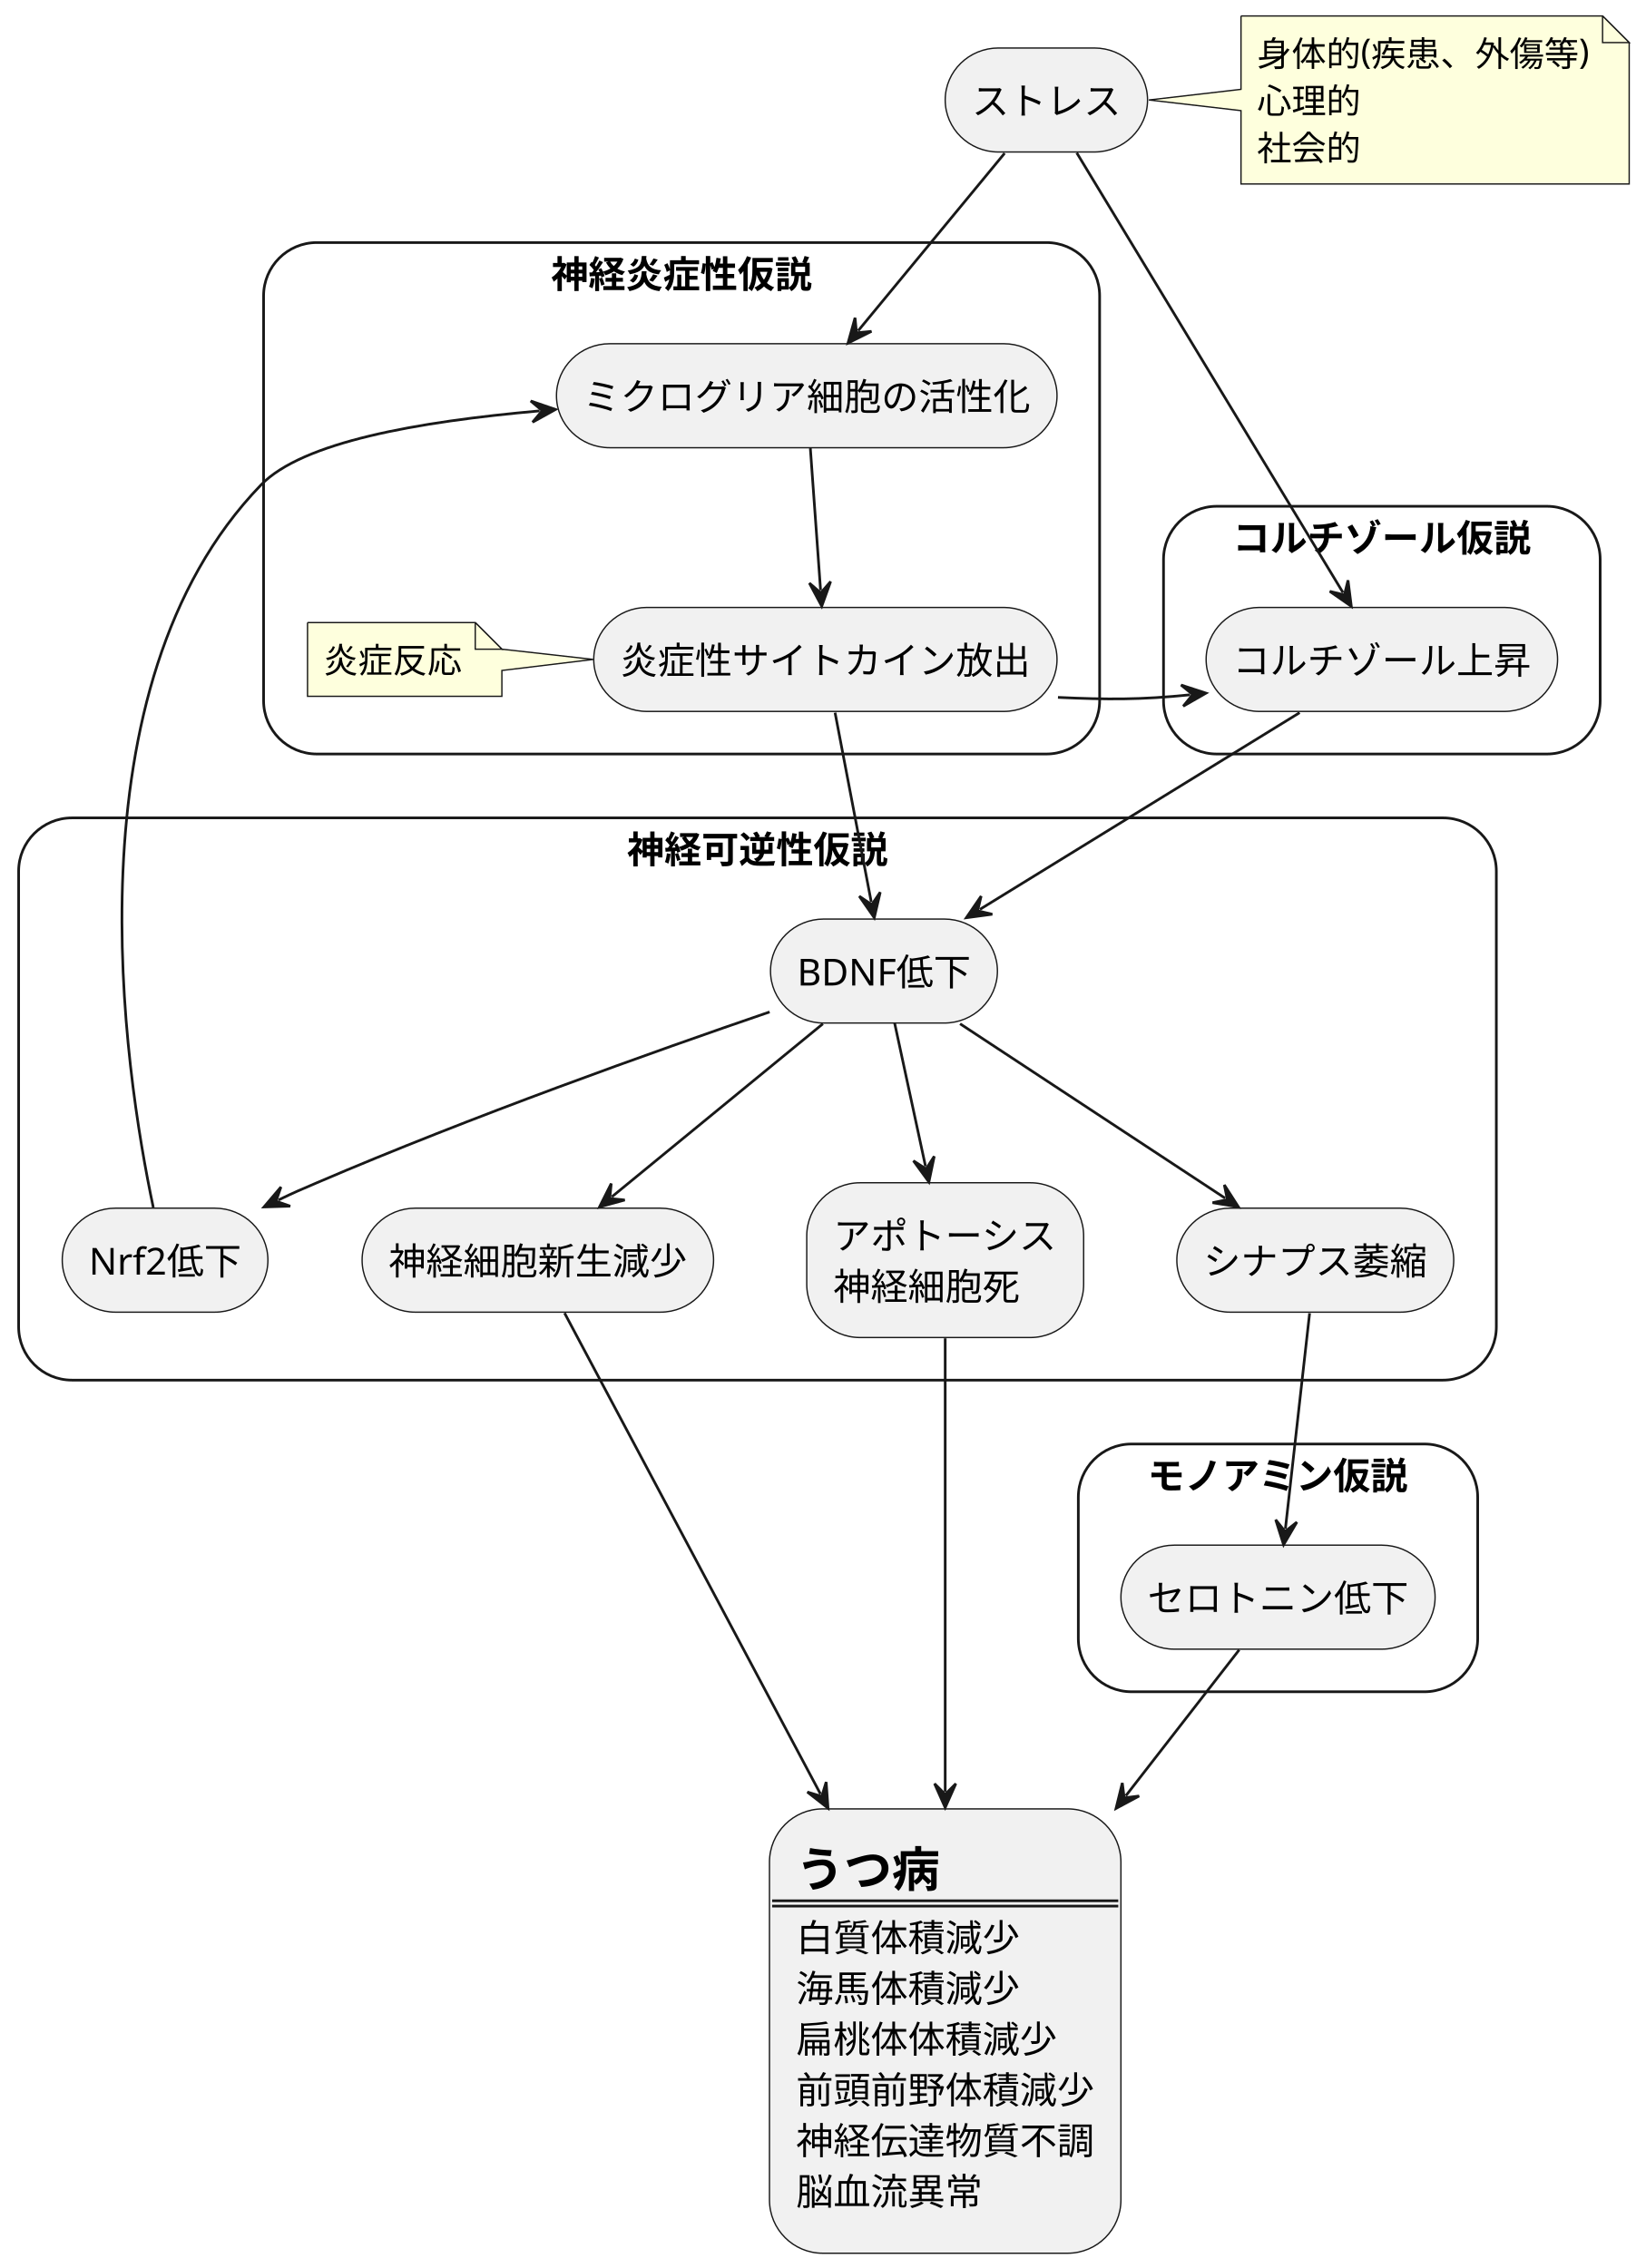
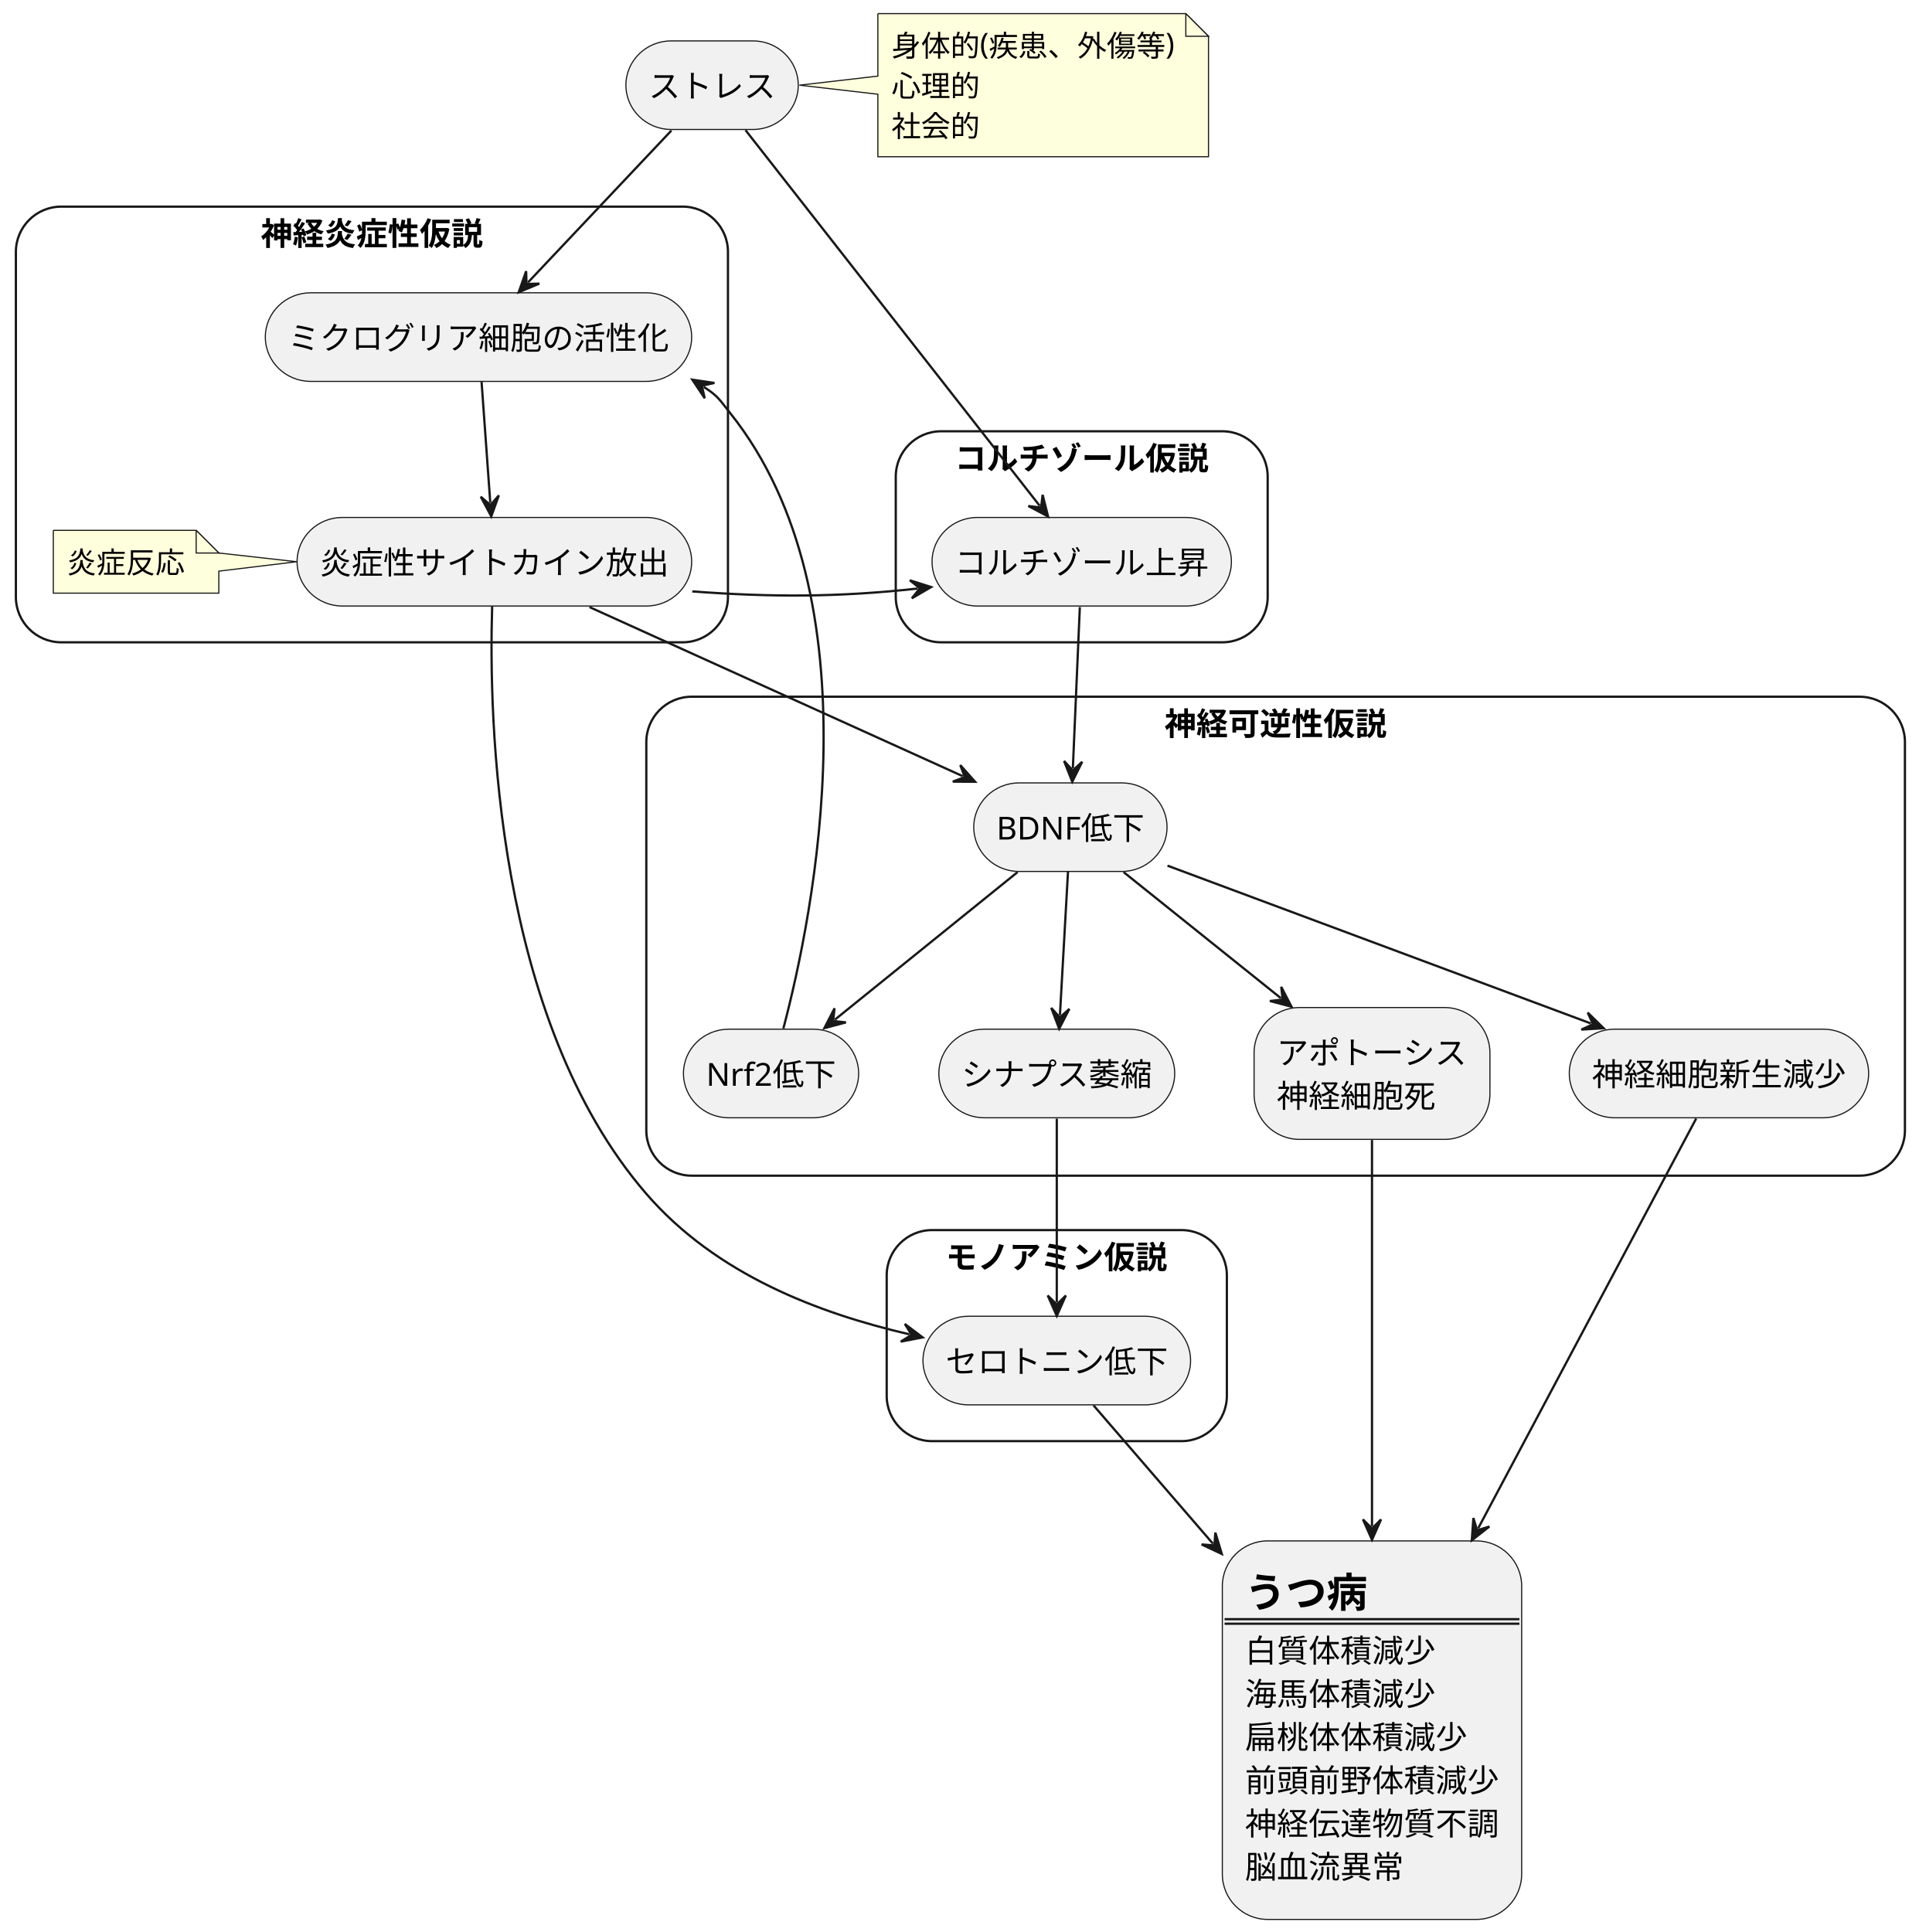
- <svg xmlns="http://www.w3.org/2000/svg" contentStyleType="text/css" data-diagram-type="DESCRIPTION" height="852px" preserveAspectRatio="none" style="width:618px;height:852px;background:#FFFFFF;" version="1.1" viewBox="0 0 618 852" width="618px" zoomAndPan="magnify">
+ <svg xmlns="http://www.w3.org/2000/svg" contentStyleType="text/css" data-diagram-type="DESCRIPTION" height="852px" preserveAspectRatio="none" style="width:846px;height:852px;background:#FFFFFF;" version="1.1" viewBox="0 0 846 852" width="846px" zoomAndPan="magnify">
  <defs />
  <g>
    <g class="cluster" data-entity="神経炎症性仮説" data-source-line="12" data-uid="ent0006" id="cluster_神経炎症性仮説">
-       <rect fill="none" height="192.13" rx="20" ry="20" style="stroke:#181818;stroke-width:1;" width="314" x="99" y="91.12" />
-       <text fill="#000000" font-family="sans-serif" font-size="14" font-weight="bold" lengthAdjust="spacing" textLength="98" x="207" y="108.086">神経炎症性仮説</text>
+       <rect fill="none" height="192.13" rx="20" ry="20" style="stroke:#181818;stroke-width:1;" width="314" x="7" y="91.12" />
+       <text fill="#000000" font-family="sans-serif" font-size="14" font-weight="bold" lengthAdjust="spacing" textLength="98" x="115" y="108.086">神経炎症性仮説</text>
    </g>
    <g class="cluster" data-entity="コルチゾール仮説" data-source-line="22" data-uid="ent0014" id="cluster_コルチゾール仮説">
-       <rect fill="none" height="93.06" rx="20" ry="20" style="stroke:#181818;stroke-width:1;" width="164" x="437" y="190.19" />
-       <text fill="#000000" font-family="sans-serif" font-size="14" font-weight="bold" lengthAdjust="spacing" textLength="111.999" x="463" y="207.156">コルチゾール仮説</text>
+       <rect fill="none" height="93.06" rx="20" ry="20" style="stroke:#181818;stroke-width:1;" width="164" x="395" y="190.19" />
+       <text fill="#000000" font-family="sans-serif" font-size="14" font-weight="bold" lengthAdjust="spacing" textLength="111.999" x="421" y="207.156">コルチゾール仮説</text>
    </g>
    <g class="cluster" data-entity="神経可逆性仮説" data-source-line="28" data-uid="ent0018" id="cluster_神経可逆性仮説">
-       <rect fill="none" height="211.21" rx="20" ry="20" style="stroke:#181818;stroke-width:1;" width="555" x="7" y="307.25" />
-       <text fill="#000000" font-family="sans-serif" font-size="14" font-weight="bold" lengthAdjust="spacing" textLength="98" x="235.5" y="324.216">神経可逆性仮説</text>
+       <rect fill="none" height="211.21" rx="20" ry="20" style="stroke:#181818;stroke-width:1;" width="555" x="285" y="307.25" />
+       <text fill="#000000" font-family="sans-serif" font-size="14" font-weight="bold" lengthAdjust="spacing" textLength="98" x="513.5" y="324.216">神経可逆性仮説</text>
    </g>
    <g class="cluster" data-entity="モノアミン仮説" data-source-line="43" data-uid="ent0031" id="cluster_モノアミン仮説">
-       <rect fill="none" height="93.07" rx="20" ry="20" style="stroke:#181818;stroke-width:1;" width="150" x="405" y="542.46" />
-       <text fill="#000000" font-family="sans-serif" font-size="14" font-weight="bold" lengthAdjust="spacing" textLength="98" x="431" y="559.426">モノアミン仮説</text>
+       <rect fill="none" height="93.07" rx="20" ry="20" style="stroke:#181818;stroke-width:1;" width="150" x="391" y="542.46" />
+       <text fill="#000000" font-family="sans-serif" font-size="14" font-weight="bold" lengthAdjust="spacing" textLength="98" x="417" y="559.426">モノアミン仮説</text>
    </g>
    <g class="entity" data-entity="microglia" data-source-line="13" data-uid="ent0007" id="entity_microglia">
-       <rect fill="#F1F1F1" height="39.068" rx="20" ry="20" style="stroke:#181818;stroke-width:0.5;" width="187.999" x="209" y="129.12" />
-       <text fill="#000000" font-family="sans-serif" font-size="14" lengthAdjust="spacing" textLength="167.999" x="219" y="154.086">ミクログリア細胞の活性化</text>
+       <rect fill="#F1F1F1" height="39.068" rx="20" ry="20" style="stroke:#181818;stroke-width:0.5;" width="187.999" x="117" y="129.12" />
+       <text fill="#000000" font-family="sans-serif" font-size="14" lengthAdjust="spacing" textLength="167.999" x="127" y="154.086">ミクログリア細胞の活性化</text>
    </g>
    <g class="entity" data-entity="Cytokine" data-source-line="14" data-uid="ent0008" id="entity_Cytokine">
-       <rect fill="#F1F1F1" height="39.068" rx="20" ry="20" style="stroke:#181818;stroke-width:0.5;" width="173.999" x="223" y="228.19" />
-       <text fill="#000000" font-family="sans-serif" font-size="14" lengthAdjust="spacing" textLength="153.999" x="233" y="253.156">炎症性サイトカイン放出</text>
+       <rect fill="#F1F1F1" height="39.068" rx="20" ry="20" style="stroke:#181818;stroke-width:0.5;" width="173.999" x="131" y="228.19" />
+       <text fill="#000000" font-family="sans-serif" font-size="14" lengthAdjust="spacing" textLength="153.999" x="141" y="253.156">炎症性サイトカイン放出</text>
    </g>
    <g class="entity" data-entity="GMN9" data-source-line="16" data-uid="ent0010" id="entity_GMN9">
-       <path d="M115.5,233.87 L115.5,261.576 A0,0 0 0 0 115.5,261.576 L188.5,261.576 A0,0 0 0 0 188.5,261.576 L188.5,251.87 L222.83,247.72 L188.5,243.87 L188.5,243.87 L178.5,233.87 L115.5,233.87 A0,0 0 0 0 115.5,233.87" fill="#FEFFDD" style="stroke:#181818;stroke-width:0.5;" />
-       <path d="M178.5,233.87 L178.5,243.87 L188.5,243.87 L178.5,233.87" fill="#FEFFDD" style="stroke:#181818;stroke-width:0.5;" />
-       <text fill="#000000" font-family="sans-serif" font-size="13" lengthAdjust="spacing" textLength="52" x="121.5" y="252.767">炎症反応</text>
+       <path d="M23.5,233.87 L23.5,261.576 A0,0 0 0 0 23.5,261.576 L96.5,261.576 A0,0 0 0 0 96.5,261.576 L96.5,251.87 L130.83,247.72 L96.5,243.87 L96.5,243.87 L86.5,233.87 L23.5,233.87 A0,0 0 0 0 23.5,233.87" fill="#FEFFDD" style="stroke:#181818;stroke-width:0.5;" />
+       <path d="M86.5,233.87 L86.5,243.87 L96.5,243.87 L86.5,233.87" fill="#FEFFDD" style="stroke:#181818;stroke-width:0.5;" />
+       <text fill="#000000" font-family="sans-serif" font-size="13" lengthAdjust="spacing" textLength="52" x="29.5" y="252.767">炎症反応</text>
    </g>
    <g class="entity" data-entity="cortisol" data-source-line="23" data-uid="ent0015" id="entity_cortisol">
-       <rect fill="#F1F1F1" height="39.068" rx="20" ry="20" style="stroke:#181818;stroke-width:0.5;" width="132" x="453" y="228.19" />
-       <text fill="#000000" font-family="sans-serif" font-size="14" lengthAdjust="spacing" textLength="111.999" x="463" y="253.156">コルチゾール上昇</text>
+       <rect fill="#F1F1F1" height="39.068" rx="20" ry="20" style="stroke:#181818;stroke-width:0.5;" width="132" x="411" y="228.19" />
+       <text fill="#000000" font-family="sans-serif" font-size="14" lengthAdjust="spacing" textLength="111.999" x="421" y="253.156">コルチゾール上昇</text>
    </g>
    <g class="entity" data-entity="BDNF" data-source-line="29" data-uid="ent0019" id="entity_BDNF">
-       <rect fill="#F1F1F1" height="39.068" rx="20" ry="20" style="stroke:#181818;stroke-width:0.5;" width="85.226" x="289.39" y="345.25" />
-       <text fill="#000000" font-family="sans-serif" font-size="14" lengthAdjust="spacing" textLength="65.226" x="299.39" y="370.216">BDNF低下</text>
+       <rect fill="#F1F1F1" height="39.068" rx="20" ry="20" style="stroke:#181818;stroke-width:0.5;" width="85.226" x="429.39" y="345.25" />
+       <text fill="#000000" font-family="sans-serif" font-size="14" lengthAdjust="spacing" textLength="65.226" x="439.39" y="370.216">BDNF低下</text>
    </g>
    <g class="entity" data-entity="Nrf2" data-source-line="30" data-uid="ent0020" id="entity_Nrf2">
-       <rect fill="#F1F1F1" height="39.068" rx="20" ry="20" style="stroke:#181818;stroke-width:0.5;" width="77.246" x="23.38" y="453.86" />
-       <text fill="#000000" font-family="sans-serif" font-size="14" lengthAdjust="spacing" textLength="57.246" x="33.38" y="478.826">Nrf2低下</text>
+       <rect fill="#F1F1F1" height="39.068" rx="20" ry="20" style="stroke:#181818;stroke-width:0.5;" width="77.246" x="301.38" y="453.86" />
+       <text fill="#000000" font-family="sans-serif" font-size="14" lengthAdjust="spacing" textLength="57.246" x="311.38" y="478.826">Nrf2低下</text>
    </g>
    <g class="entity" data-entity="synapse" data-source-line="31" data-uid="ent0021" id="entity_synapse">
-       <rect fill="#F1F1F1" height="39.068" rx="20" ry="20" style="stroke:#181818;stroke-width:0.5;" width="104" x="442" y="453.86" />
-       <text fill="#000000" font-family="sans-serif" font-size="14" lengthAdjust="spacing" textLength="84" x="452" y="478.826">シナプス萎縮</text>
+       <rect fill="#F1F1F1" height="39.068" rx="20" ry="20" style="stroke:#181818;stroke-width:0.5;" width="104" x="414" y="453.86" />
+       <text fill="#000000" font-family="sans-serif" font-size="14" lengthAdjust="spacing" textLength="84" x="424" y="478.826">シナプス萎縮</text>
    </g>
    <g class="entity" data-entity="Neurogenesis" data-source-line="32" data-uid="ent0022" id="entity_Neurogenesis">
-       <rect fill="#F1F1F1" height="39.068" rx="20" ry="20" style="stroke:#181818;stroke-width:0.5;" width="132" x="136" y="453.86" />
-       <text fill="#000000" font-family="sans-serif" font-size="14" lengthAdjust="spacing" textLength="111.999" x="146" y="478.826">神経細胞新生減少</text>
+       <rect fill="#F1F1F1" height="39.068" rx="20" ry="20" style="stroke:#181818;stroke-width:0.5;" width="132" x="692" y="453.86" />
+       <text fill="#000000" font-family="sans-serif" font-size="14" lengthAdjust="spacing" textLength="111.999" x="702" y="478.826">神経細胞新生減少</text>
    </g>
    <g class="entity" data-entity="apoptosis" data-source-line="33" data-uid="ent0023" id="entity_apoptosis">
-       <rect fill="#F1F1F1" height="58.136" rx="20" ry="20" style="stroke:#181818;stroke-width:0.5;" width="104" x="303" y="444.32" />
-       <text fill="#000000" font-family="sans-serif" font-size="14" lengthAdjust="spacing" textLength="84" x="313" y="469.286">アポトーシス</text>
-       <text fill="#000000" font-family="sans-serif" font-size="14" lengthAdjust="spacing" textLength="70" x="313" y="488.354">神経細胞死</text>
+       <rect fill="#F1F1F1" height="58.136" rx="20" ry="20" style="stroke:#181818;stroke-width:0.5;" width="104" x="553" y="444.32" />
+       <text fill="#000000" font-family="sans-serif" font-size="14" lengthAdjust="spacing" textLength="84" x="563" y="469.286">アポトーシス</text>
+       <text fill="#000000" font-family="sans-serif" font-size="14" lengthAdjust="spacing" textLength="70" x="563" y="488.354">神経細胞死</text>
    </g>
    <g class="entity" data-entity="serotonin" data-source-line="44" data-uid="ent0032" id="entity_serotonin">
-       <rect fill="#F1F1F1" height="39.068" rx="20" ry="20" style="stroke:#181818;stroke-width:0.5;" width="118" x="421" y="580.46" />
-       <text fill="#000000" font-family="sans-serif" font-size="14" lengthAdjust="spacing" textLength="98" x="431" y="605.426">セロトニン低下</text>
+       <rect fill="#F1F1F1" height="39.068" rx="20" ry="20" style="stroke:#181818;stroke-width:0.5;" width="118" x="407" y="580.46" />
+       <text fill="#000000" font-family="sans-serif" font-size="14" lengthAdjust="spacing" textLength="98" x="417" y="605.426">セロトニン低下</text>
    </g>
    <g class="entity" data-entity="stress" data-source-line="5" data-uid="ent0002" id="entity_stress">
-       <rect fill="#F1F1F1" height="39.068" rx="20" ry="20" style="stroke:#181818;stroke-width:0.5;" width="76" x="355" y="18.03" />
-       <text fill="#000000" font-family="sans-serif" font-size="14" lengthAdjust="spacing" textLength="56" x="365" y="42.996">ストレス</text>
+       <rect fill="#F1F1F1" height="39.068" rx="20" ry="20" style="stroke:#181818;stroke-width:0.5;" width="76" x="276" y="18.03" />
+       <text fill="#000000" font-family="sans-serif" font-size="14" lengthAdjust="spacing" textLength="56" x="286" y="42.996">ストレス</text>
    </g>
    <g class="entity" data-entity="GMN3" data-source-line="7" data-uid="ent0004" id="entity_GMN3">
-       <path d="M466.1,6 L466.1,33.56 L431.5,37.56 L466.1,41.56 L466.1,69.118 A0,0 0 0 0 466.1,69.118 L611.9,69.118 A0,0 0 0 0 611.9,69.118 L611.9,16 L601.9,6 L466.1,6 A0,0 0 0 0 466.1,6" fill="#FEFFDD" style="stroke:#181818;stroke-width:0.5;" />
-       <path d="M601.9,6 L601.9,16 L611.9,16 L601.9,6" fill="#FEFFDD" style="stroke:#181818;stroke-width:0.5;" />
-       <text fill="#000000" font-family="sans-serif" font-size="13" lengthAdjust="spacing" textLength="124.8" x="472.1" y="24.897">身体的(疾患、外傷等)</text>
-       <text fill="#000000" font-family="sans-serif" font-size="13" lengthAdjust="spacing" textLength="39" x="472.1" y="42.603">心理的</text>
-       <text fill="#000000" font-family="sans-serif" font-size="13" lengthAdjust="spacing" textLength="39" x="472.1" y="60.309">社会的</text>
+       <path d="M387.1,6 L387.1,33.56 L352.5,37.56 L387.1,41.56 L387.1,69.118 A0,0 0 0 0 387.1,69.118 L532.9,69.118 A0,0 0 0 0 532.9,69.118 L532.9,16 L522.9,6 L387.1,6 A0,0 0 0 0 387.1,6" fill="#FEFFDD" style="stroke:#181818;stroke-width:0.5;" />
+       <path d="M522.9,6 L522.9,16 L532.9,16 L522.9,6" fill="#FEFFDD" style="stroke:#181818;stroke-width:0.5;" />
+       <text fill="#000000" font-family="sans-serif" font-size="13" lengthAdjust="spacing" textLength="124.8" x="393.1" y="24.897">身体的(疾患、外傷等)</text>
+       <text fill="#000000" font-family="sans-serif" font-size="13" lengthAdjust="spacing" textLength="39" x="393.1" y="42.603">心理的</text>
+       <text fill="#000000" font-family="sans-serif" font-size="13" lengthAdjust="spacing" textLength="39" x="393.1" y="60.309">社会的</text>
    </g>
-     <g class="entity" data-entity="depression" data-source-line="48" data-uid="ent0034" id="entity_depression">
-       <rect fill="#F1F1F1" height="166.923" rx="20" ry="20" style="stroke:#181818;stroke-width:0.5;" width="132" x="289" y="679.53" />
-       <text fill="#000000" font-family="sans-serif" font-size="18" font-weight="bold" lengthAdjust="spacing" textLength="54" x="299" y="708.772">うつ病</text>
-       <line style="stroke:#181818;stroke-width:1;" x1="290" x2="420" y1="714.046" y2="714.046" />
-       <line style="stroke:#181818;stroke-width:1;" x1="290" x2="420" y1="716.046" y2="716.046" />
-       <text fill="#000000" font-family="sans-serif" font-size="14" lengthAdjust="spacing" textLength="84" x="299" y="733.012">白質体積減少</text>
-       <text fill="#000000" font-family="sans-serif" font-size="14" lengthAdjust="spacing" textLength="84" x="299" y="752.08">海馬体積減少</text>
-       <text fill="#000000" font-family="sans-serif" font-size="14" lengthAdjust="spacing" textLength="98" x="299" y="771.148">扁桃体体積減少</text>
-       <text fill="#000000" font-family="sans-serif" font-size="14" lengthAdjust="spacing" textLength="111.999" x="299" y="790.216">前頭前野体積減少</text>
-       <text fill="#000000" font-family="sans-serif" font-size="14" lengthAdjust="spacing" textLength="111.999" x="299" y="809.283">神経伝達物質不調</text>
-       <text fill="#000000" font-family="sans-serif" font-size="14" lengthAdjust="spacing" textLength="70" x="299" y="828.351">脳血流異常</text>
+     <g class="entity" data-entity="depression" data-source-line="50" data-uid="ent0035" id="entity_depression">
+       <rect fill="#F1F1F1" height="166.923" rx="20" ry="20" style="stroke:#181818;stroke-width:0.5;" width="132" x="539" y="679.53" />
+       <text fill="#000000" font-family="sans-serif" font-size="18" font-weight="bold" lengthAdjust="spacing" textLength="54" x="549" y="708.772">うつ病</text>
+       <line style="stroke:#181818;stroke-width:1;" x1="540" x2="670" y1="714.046" y2="714.046" />
+       <line style="stroke:#181818;stroke-width:1;" x1="540" x2="670" y1="716.046" y2="716.046" />
+       <text fill="#000000" font-family="sans-serif" font-size="14" lengthAdjust="spacing" textLength="84" x="549" y="733.012">白質体積減少</text>
+       <text fill="#000000" font-family="sans-serif" font-size="14" lengthAdjust="spacing" textLength="84" x="549" y="752.08">海馬体積減少</text>
+       <text fill="#000000" font-family="sans-serif" font-size="14" lengthAdjust="spacing" textLength="98" x="549" y="771.148">扁桃体体積減少</text>
+       <text fill="#000000" font-family="sans-serif" font-size="14" lengthAdjust="spacing" textLength="111.999" x="549" y="790.216">前頭前野体積減少</text>
+       <text fill="#000000" font-family="sans-serif" font-size="14" lengthAdjust="spacing" textLength="111.999" x="549" y="809.283">神経伝達物質不調</text>
+       <text fill="#000000" font-family="sans-serif" font-size="14" lengthAdjust="spacing" textLength="70" x="549" y="828.351">脳血流異常</text>
    </g>
    <g class="link" data-entity-1="stress" data-entity-2="microglia" data-source-line="19" data-uid="lnk12" id="link_stress_microglia">
-       <path d="M377.32,57.56 C360.8,77.59 338.768,104.302 322.318,124.242" fill="none" id="stress-to-microglia" style="stroke:#181818;stroke-width:1;" />
-       <polygon fill="#181818" points="318.5,128.87,327.313,124.473,321.682,125.013,321.142,119.382,318.5,128.87" style="stroke:#181818;stroke-width:1;" />
+       <path d="M296.06,57.56 C277.15,77.59 251.678,104.567 232.858,124.507" fill="none" id="stress-to-microglia" style="stroke:#181818;stroke-width:1;" />
+       <polygon fill="#181818" points="228.74,128.87,237.826,125.07,232.172,125.234,232.008,119.579,228.74,128.87" style="stroke:#181818;stroke-width:1;" />
    </g>
    <g class="link" data-entity-1="microglia" data-entity-2="Cytokine" data-source-line="20" data-uid="lnk13" id="link_microglia_Cytokine">
-       <path d="M304.35,168.37 C305.58,185.45 306.958,204.586 308.198,221.746" fill="none" id="microglia-to-Cytokine" style="stroke:#181818;stroke-width:1;" />
-       <polygon fill="#181818" points="308.63,227.73,311.971,218.465,308.27,222.743,303.992,219.042,308.63,227.73" style="stroke:#181818;stroke-width:1;" />
+       <path d="M212.35,168.37 C213.58,185.45 214.958,204.586 216.198,221.746" fill="none" id="microglia-to-Cytokine" style="stroke:#181818;stroke-width:1;" />
+       <polygon fill="#181818" points="216.63,227.73,219.971,218.465,216.27,222.743,211.992,219.042,216.63,227.73" style="stroke:#181818;stroke-width:1;" />
    </g>
    <g class="link" data-entity-1="stress" data-entity-2="cortisol" data-source-line="25" data-uid="lnk16" id="link_stress_cortisol">
-       <path d="M404.4,57.4 C428.33,96.93 480.443,183.017 504.423,222.637" fill="none" id="stress-to-cortisol" style="stroke:#181818;stroke-width:1;" />
-       <polygon fill="#181818" points="507.53,227.77,506.292,217.999,504.941,223.493,499.448,222.142,507.53,227.77" style="stroke:#181818;stroke-width:1;" />
+       <path d="M328.75,57.4 C359.71,96.93 427.441,183.426 458.461,223.046" fill="none" id="stress-to-cortisol" style="stroke:#181818;stroke-width:1;" />
+       <polygon fill="#181818" points="462.16,227.77,459.761,218.218,459.078,223.833,453.462,223.149,462.16,227.77" style="stroke:#181818;stroke-width:1;" />
    </g>
    <g class="link" data-entity-1="Cytokine" data-entity-2="cortisol" data-source-line="26" data-uid="lnk17" id="link_Cytokine_cortisol">
-       <path d="M397.36,261.98 C415.89,262.83 428.452,262.915 446.982,261.005" fill="none" id="Cytokine-to-cortisol" style="stroke:#181818;stroke-width:1;" />
-       <polygon fill="#181818" points="452.95,260.39,443.587,257.334,447.976,260.903,444.408,265.292,452.95,260.39" style="stroke:#181818;stroke-width:1;" />
+       <path d="M305.26,260.81 C340.37,263.4 369.516,263.417 404.626,259.547" fill="none" id="Cytokine-to-cortisol" style="stroke:#181818;stroke-width:1;" />
+       <polygon fill="#181818" points="410.59,258.89,401.206,255.9,405.62,259.438,402.082,263.852,410.59,258.89" style="stroke:#181818;stroke-width:1;" />
    </g>
    <g class="link" data-entity-1="Cytokine" data-entity-2="BDNF" data-source-line="35" data-uid="lnk24" id="link_Cytokine_BDNF">
-       <path d="M313.63,267.72 C317.71,289.04 323.153,317.537 327.233,338.867" fill="none" id="Cytokine-to-BDNF" style="stroke:#181818;stroke-width:1;" />
-       <polygon fill="#181818" points="328.36,344.76,330.598,335.169,327.421,339.849,322.74,336.672,328.36,344.76" style="stroke:#181818;stroke-width:1;" />
+       <path d="M259.94,267.72 C307.01,289.04 377.445,320.954 424.525,342.284" fill="none" id="Cytokine-to-BDNF" style="stroke:#181818;stroke-width:1;" />
+       <polygon fill="#181818" points="429.99,344.76,423.443,337.402,425.436,342.697,420.141,344.689,429.99,344.76" style="stroke:#181818;stroke-width:1;" />
    </g>
    <g class="link" data-entity-1="cortisol" data-entity-2="BDNF" data-source-line="36" data-uid="lnk25" id="link_cortisol_BDNF">
-       <path d="M488.12,267.72 C453.47,289.04 402.7,320.285 368.04,341.615" fill="none" id="cortisol-to-BDNF" style="stroke:#181818;stroke-width:1;" />
-       <polygon fill="#181818" points="362.93,344.76,372.691,343.45,367.188,342.139,368.498,336.636,362.93,344.76" style="stroke:#181818;stroke-width:1;" />
+       <path d="M476.17,267.72 C475.25,289.04 474.009,317.436 473.089,338.766" fill="none" id="cortisol-to-BDNF" style="stroke:#181818;stroke-width:1;" />
+       <polygon fill="#181818" points="472.83,344.76,477.214,335.941,473.046,339.765,469.221,335.596,472.83,344.76" style="stroke:#181818;stroke-width:1;" />
    </g>
    <g class="link" data-entity-1="BDNF" data-entity-2="Nrf2" data-source-line="37" data-uid="lnk26" id="link_BDNF_Nrf2">
-       <path d="M289.05,380.15 C245.66,394.99 176.95,419.45 119,444.32 C112.51,447.11 111.115,447.646 104.555,450.806" fill="none" id="BDNF-to-Nrf2" style="stroke:#181818;stroke-width:1;" />
-       <polygon fill="#181818" points="99.15,453.41,108.994,453.108,103.655,451.24,105.522,445.901,99.15,453.41" style="stroke:#181818;stroke-width:1;" />
+       <path d="M448.7,384.6 C424.72,403.97 392.227,430.209 368.177,449.639" fill="none" id="BDNF-to-Nrf2" style="stroke:#181818;stroke-width:1;" />
+       <polygon fill="#181818" points="363.51,453.41,373.024,450.865,367.399,450.268,367.997,444.643,363.51,453.41" style="stroke:#181818;stroke-width:1;" />
    </g>
    <g class="link" data-entity-1="BDNF" data-entity-2="synapse" data-source-line="38" data-uid="lnk27" id="link_BDNF_synapse">
-       <path d="M360.59,384.6 C390.02,403.97 430.618,430.681 460.138,450.111" fill="none" id="BDNF-to-synapse" style="stroke:#181818;stroke-width:1;" />
-       <polygon fill="#181818" points="465.15,453.41,459.832,445.121,460.974,450.661,455.433,451.803,465.15,453.41" style="stroke:#181818;stroke-width:1;" />
+       <path d="M470.95,384.36 C469.86,403.8 468.488,428.19 467.388,447.69" fill="none" id="BDNF-to-synapse" style="stroke:#181818;stroke-width:1;" />
+       <polygon fill="#181818" points="467.05,453.68,471.55,444.92,467.332,448.688,463.563,444.469,467.05,453.68" style="stroke:#181818;stroke-width:1;" />
    </g>
    <g class="link" data-entity-1="BDNF" data-entity-2="Neurogenesis" data-source-line="39" data-uid="lnk28" id="link_BDNF_Neurogenesis">
-       <path d="M309.06,384.6 C285.44,403.97 253.479,430.175 229.789,449.605" fill="none" id="BDNF-to-Neurogenesis" style="stroke:#181818;stroke-width:1;" />
-       <polygon fill="#181818" points="225.15,453.41,234.645,450.795,229.016,450.239,229.572,444.61,225.15,453.41" style="stroke:#181818;stroke-width:1;" />
+       <path d="M514.82,381.75 C566.24,400.92 646.778,430.934 701.528,451.344" fill="none" id="BDNF-to-Neurogenesis" style="stroke:#181818;stroke-width:1;" />
+       <polygon fill="#181818" points="707.15,453.44,700.114,446.548,702.465,451.693,697.32,454.044,707.15,453.44" style="stroke:#181818;stroke-width:1;" />
    </g>
    <g class="link" data-entity-1="BDNF" data-entity-2="apoptosis" data-source-line="40" data-uid="lnk29" id="link_BDNF_apoptosis">
-       <path d="M336.01,384.36 C339.56,400.82 343.534,419.255 347.614,438.155" fill="none" id="BDNF-to-apoptosis" style="stroke:#181818;stroke-width:1;" />
-       <polygon fill="#181818" points="348.88,444.02,350.891,434.379,347.825,439.133,343.071,436.067,348.88,444.02" style="stroke:#181818;stroke-width:1;" />
+       <path d="M495.47,384.6 C515.98,401.04 541.368,421.398 564.818,440.188" fill="none" id="BDNF-to-apoptosis" style="stroke:#181818;stroke-width:1;" />
+       <polygon fill="#181818" points="569.5,443.94,564.978,435.191,565.598,440.813,559.975,441.434,569.5,443.94" style="stroke:#181818;stroke-width:1;" />
    </g>
    <g class="link" data-entity-1="Nrf2" data-entity-2="microglia" data-source-line="41" data-uid="lnk30" id="link_Nrf2_microglia">
-       <path d="M57.58,453.62 C46.71,402.24 24.61,258.11 98,182.19 C113.59,166.06 156.524,158.451 202.663,154.351" fill="none" id="Nrf2-to-microglia" style="stroke:#181818;stroke-width:1;" />
-       <polygon fill="#181818" points="208.64,153.82,199.321,150.632,203.66,154.263,200.029,158.601,208.64,153.82" style="stroke:#181818;stroke-width:1;" />
+       <path d="M345.44,453.54 C358.73,403.19 387.2,263.84 322,182.19 C317.3,176.3 316.67,174.649 310.35,170.649" fill="none" id="Nrf2-to-microglia" style="stroke:#181818;stroke-width:1;" />
+       <polygon fill="#181818" points="305.28,167.44,310.746,175.633,309.505,170.114,315.024,168.873,305.28,167.44" style="stroke:#181818;stroke-width:1;" />
    </g>
    <g class="link" data-entity-1="synapse" data-entity-2="serotonin" data-source-line="46" data-uid="lnk33" id="link_synapse_serotonin">
-       <path d="M491.87,493.32 C489.23,516.87 485.411,550.888 482.771,574.338" fill="none" id="synapse-to-serotonin" style="stroke:#181818;stroke-width:1;" />
-       <polygon fill="#181818" points="482.1,580.3,487.082,571.804,482.659,575.331,479.132,570.909,482.1,580.3" style="stroke:#181818;stroke-width:1;" />
+       <path d="M466,493.32 C466,516.87 466,550.85 466,574.3" fill="none" id="synapse-to-serotonin" style="stroke:#181818;stroke-width:1;" />
+       <polygon fill="#181818" points="466,580.3,470,571.3,466,575.3,462,571.3,466,580.3" style="stroke:#181818;stroke-width:1;" />
    </g>
-     <g class="link" data-entity-1="serotonin" data-entity-2="depression" data-source-line="58" data-uid="lnk35" id="link_serotonin_depression">
-       <path d="M465.42,619.78 C453.76,634.79 440.23,652.221 422.84,674.611" fill="none" id="serotonin-to-depression" style="stroke:#181818;stroke-width:1;" />
-       <polygon fill="#181818" points="419.16,679.35,427.84,674.696,422.227,675.401,421.522,669.788,419.16,679.35" style="stroke:#181818;stroke-width:1;" />
+     <g class="link" data-entity-1="Cytokine" data-entity-2="serotonin" data-source-line="47" data-uid="lnk34" id="link_Cytokine_serotonin">
+       <path d="M217.02,267.52 C215.5,316.43 218.15,449.18 285,526.46 C315.9,562.17 361.026,579.142 401.016,588.432" fill="none" id="Cytokine-to-serotonin" style="stroke:#181818;stroke-width:1;" />
+       <polygon fill="#181818" points="406.86,589.79,398.999,583.857,401.99,588.659,397.188,591.65,406.86,589.79" style="stroke:#181818;stroke-width:1;" />
    </g>
-     <g class="link" data-entity-1="Neurogenesis" data-entity-2="depression" data-source-line="59" data-uid="lnk36" id="link_Neurogenesis_depression">
-       <path d="M212.04,493.26 C231.78,530.38 273.912,609.563 308.172,673.963" fill="none" id="Neurogenesis-to-depression" style="stroke:#181818;stroke-width:1;" />
-       <polygon fill="#181818" points="310.99,679.26,310.294,669.436,308.642,674.846,303.232,673.193,310.99,679.26" style="stroke:#181818;stroke-width:1;" />
+     <g class="link" data-entity-1="serotonin" data-entity-2="depression" data-source-line="60" data-uid="lnk36" id="link_serotonin_depression">
+       <path d="M482.22,619.78 C496.33,636.12 513.828,656.399 534.858,680.749" fill="none" id="serotonin-to-depression" style="stroke:#181818;stroke-width:1;" />
+       <polygon fill="#181818" points="538.78,685.29,535.925,675.864,535.512,681.506,529.87,681.093,538.78,685.29" style="stroke:#181818;stroke-width:1;" />
    </g>
-     <g class="link" data-entity-1="apoptosis" data-entity-2="depression" data-source-line="60" data-uid="lnk37" id="link_apoptosis_depression">
-       <path d="M355,502.75 C355,543.35 355,613.69 355,673.05" fill="none" id="apoptosis-to-depression" style="stroke:#181818;stroke-width:1;" />
-       <polygon fill="#181818" points="355,679.05,359,670.05,355,674.05,351,670.05,355,679.05" style="stroke:#181818;stroke-width:1;" />
+     <g class="link" data-entity-1="Neurogenesis" data-entity-2="depression" data-source-line="61" data-uid="lnk37" id="link_Neurogenesis_depression">
+       <path d="M747.96,493.26 C728.22,530.38 686.088,609.563 651.828,673.963" fill="none" id="Neurogenesis-to-depression" style="stroke:#181818;stroke-width:1;" />
+       <polygon fill="#181818" points="649.01,679.26,656.768,673.193,651.358,674.846,649.706,669.436,649.01,679.26" style="stroke:#181818;stroke-width:1;" />
+     </g>
+     <g class="link" data-entity-1="apoptosis" data-entity-2="depression" data-source-line="62" data-uid="lnk38" id="link_apoptosis_depression">
+       <path d="M605,502.75 C605,543.35 605,613.69 605,673.05" fill="none" id="apoptosis-to-depression" style="stroke:#181818;stroke-width:1;" />
+       <polygon fill="#181818" points="605,679.05,609,670.05,605,674.05,601,670.05,605,679.05" style="stroke:#181818;stroke-width:1;" />
    </g>
  </g>
</svg>
